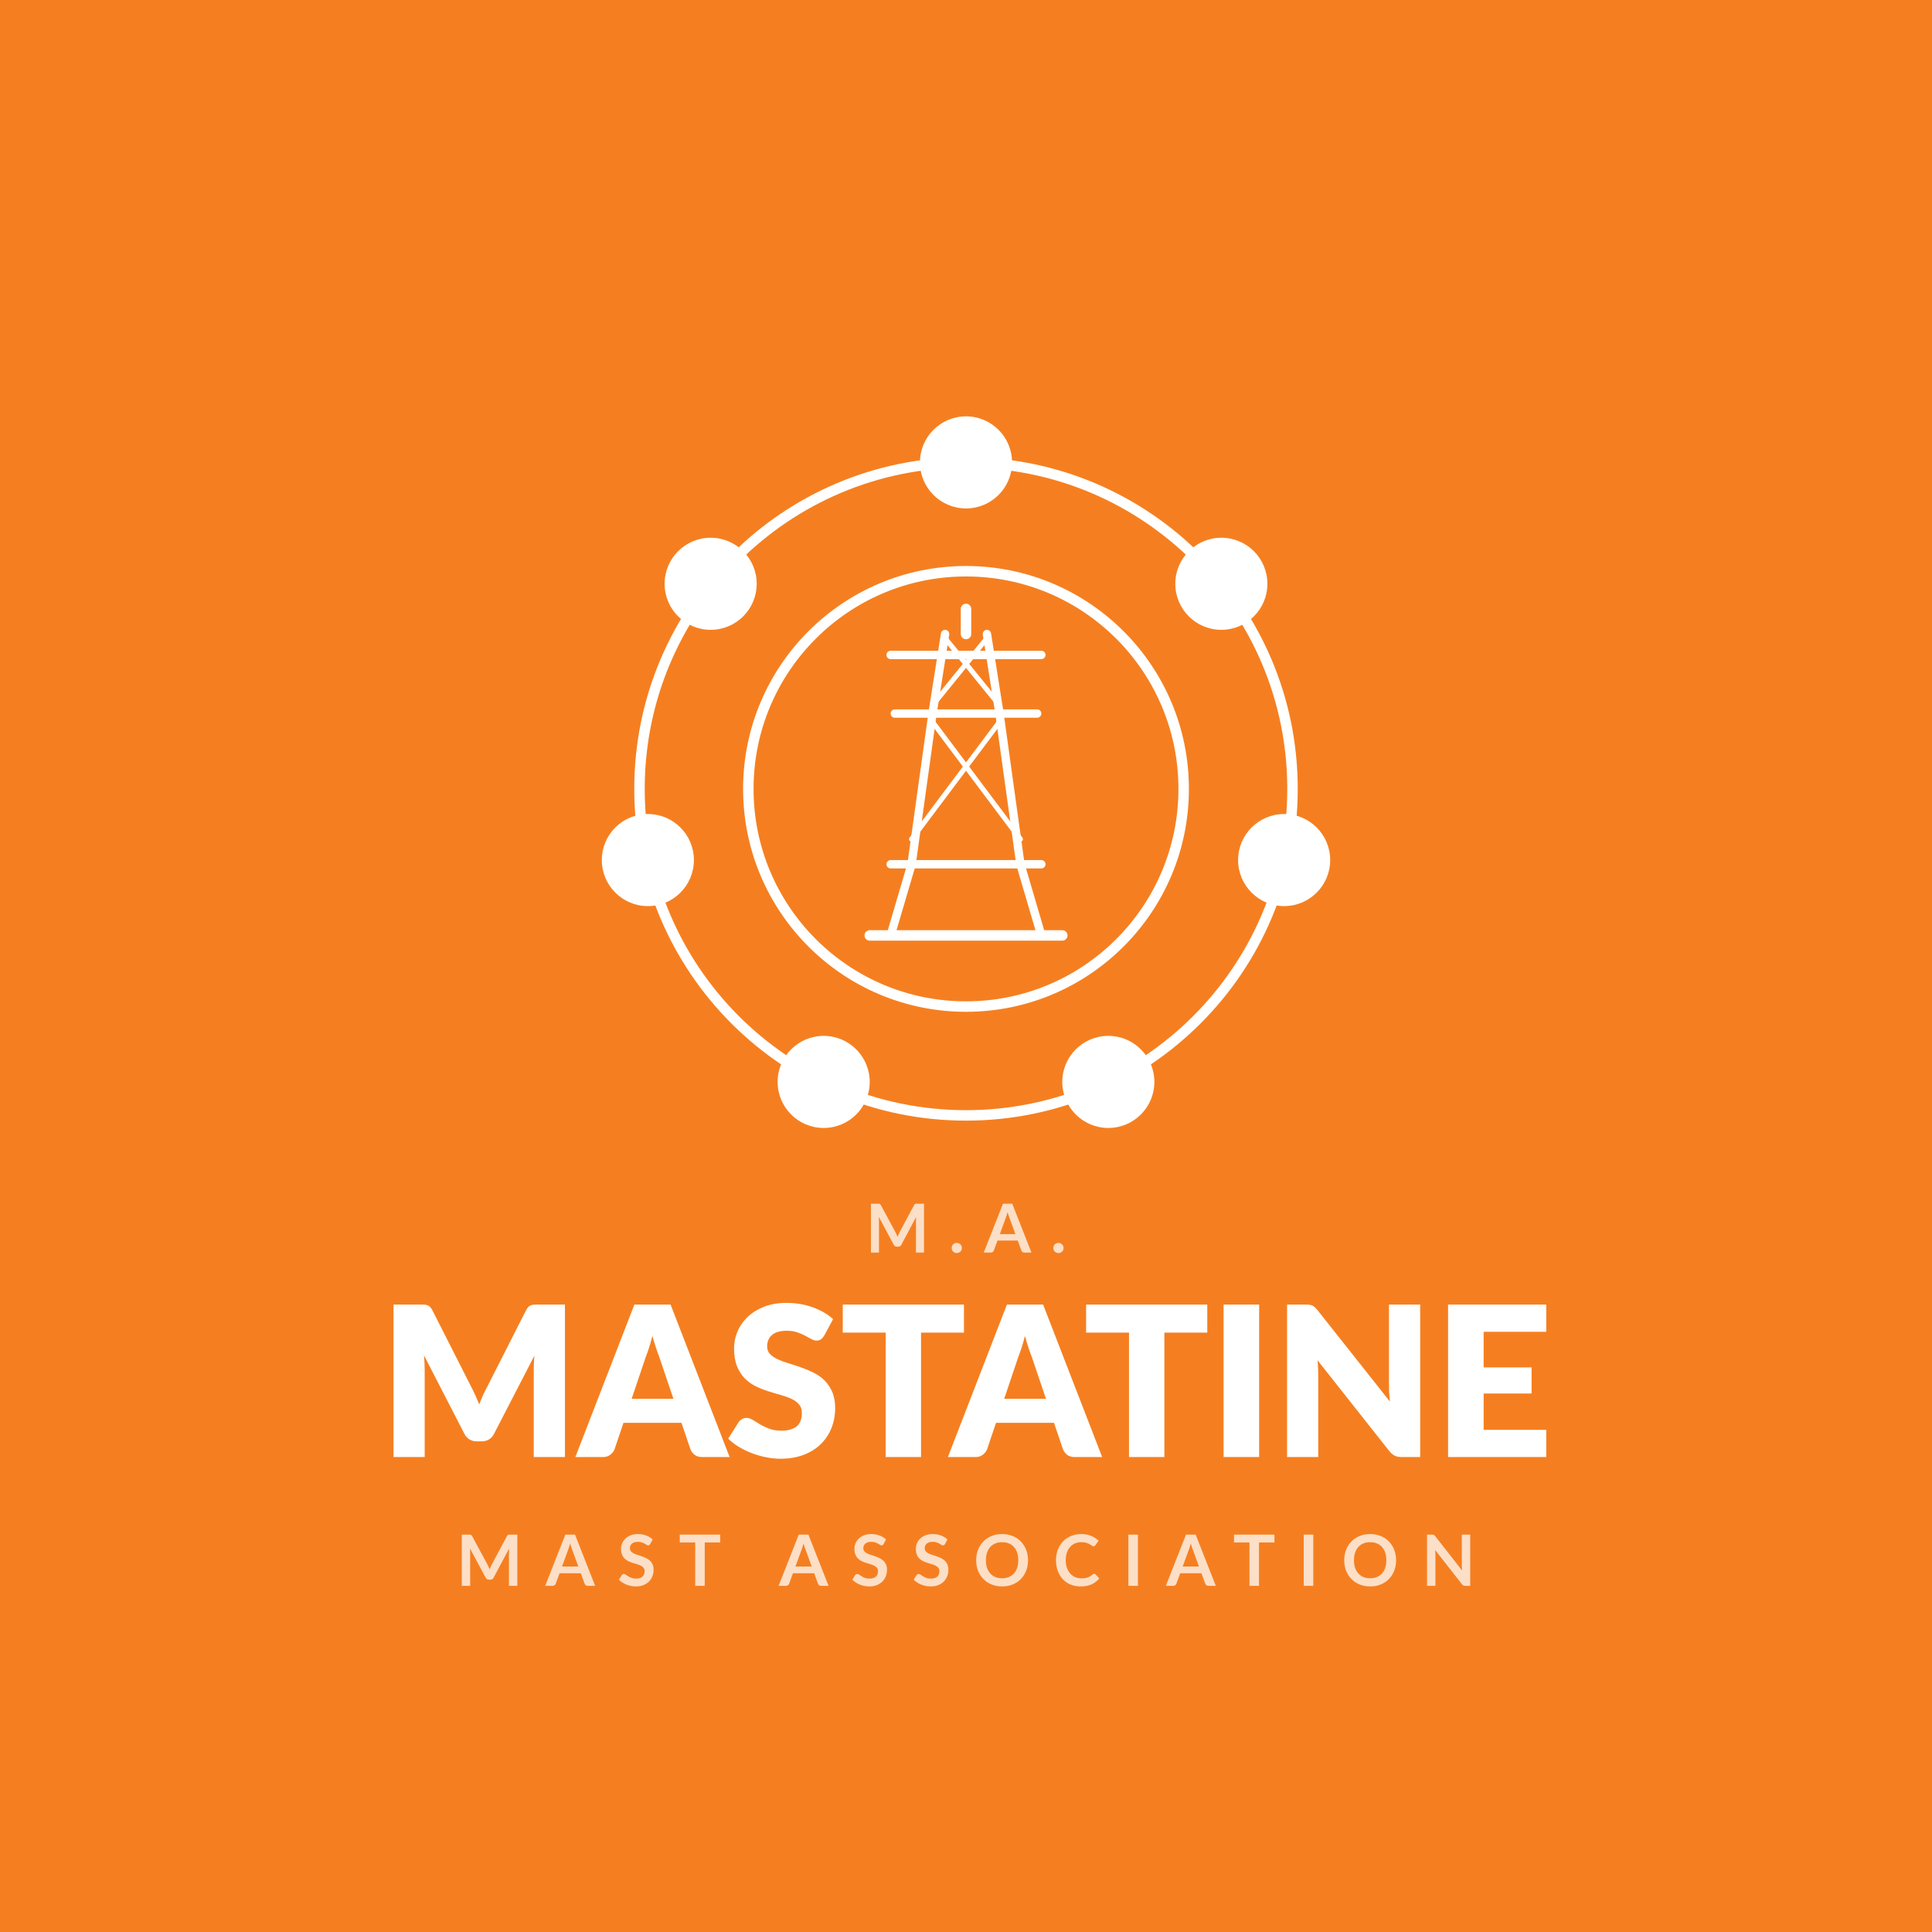
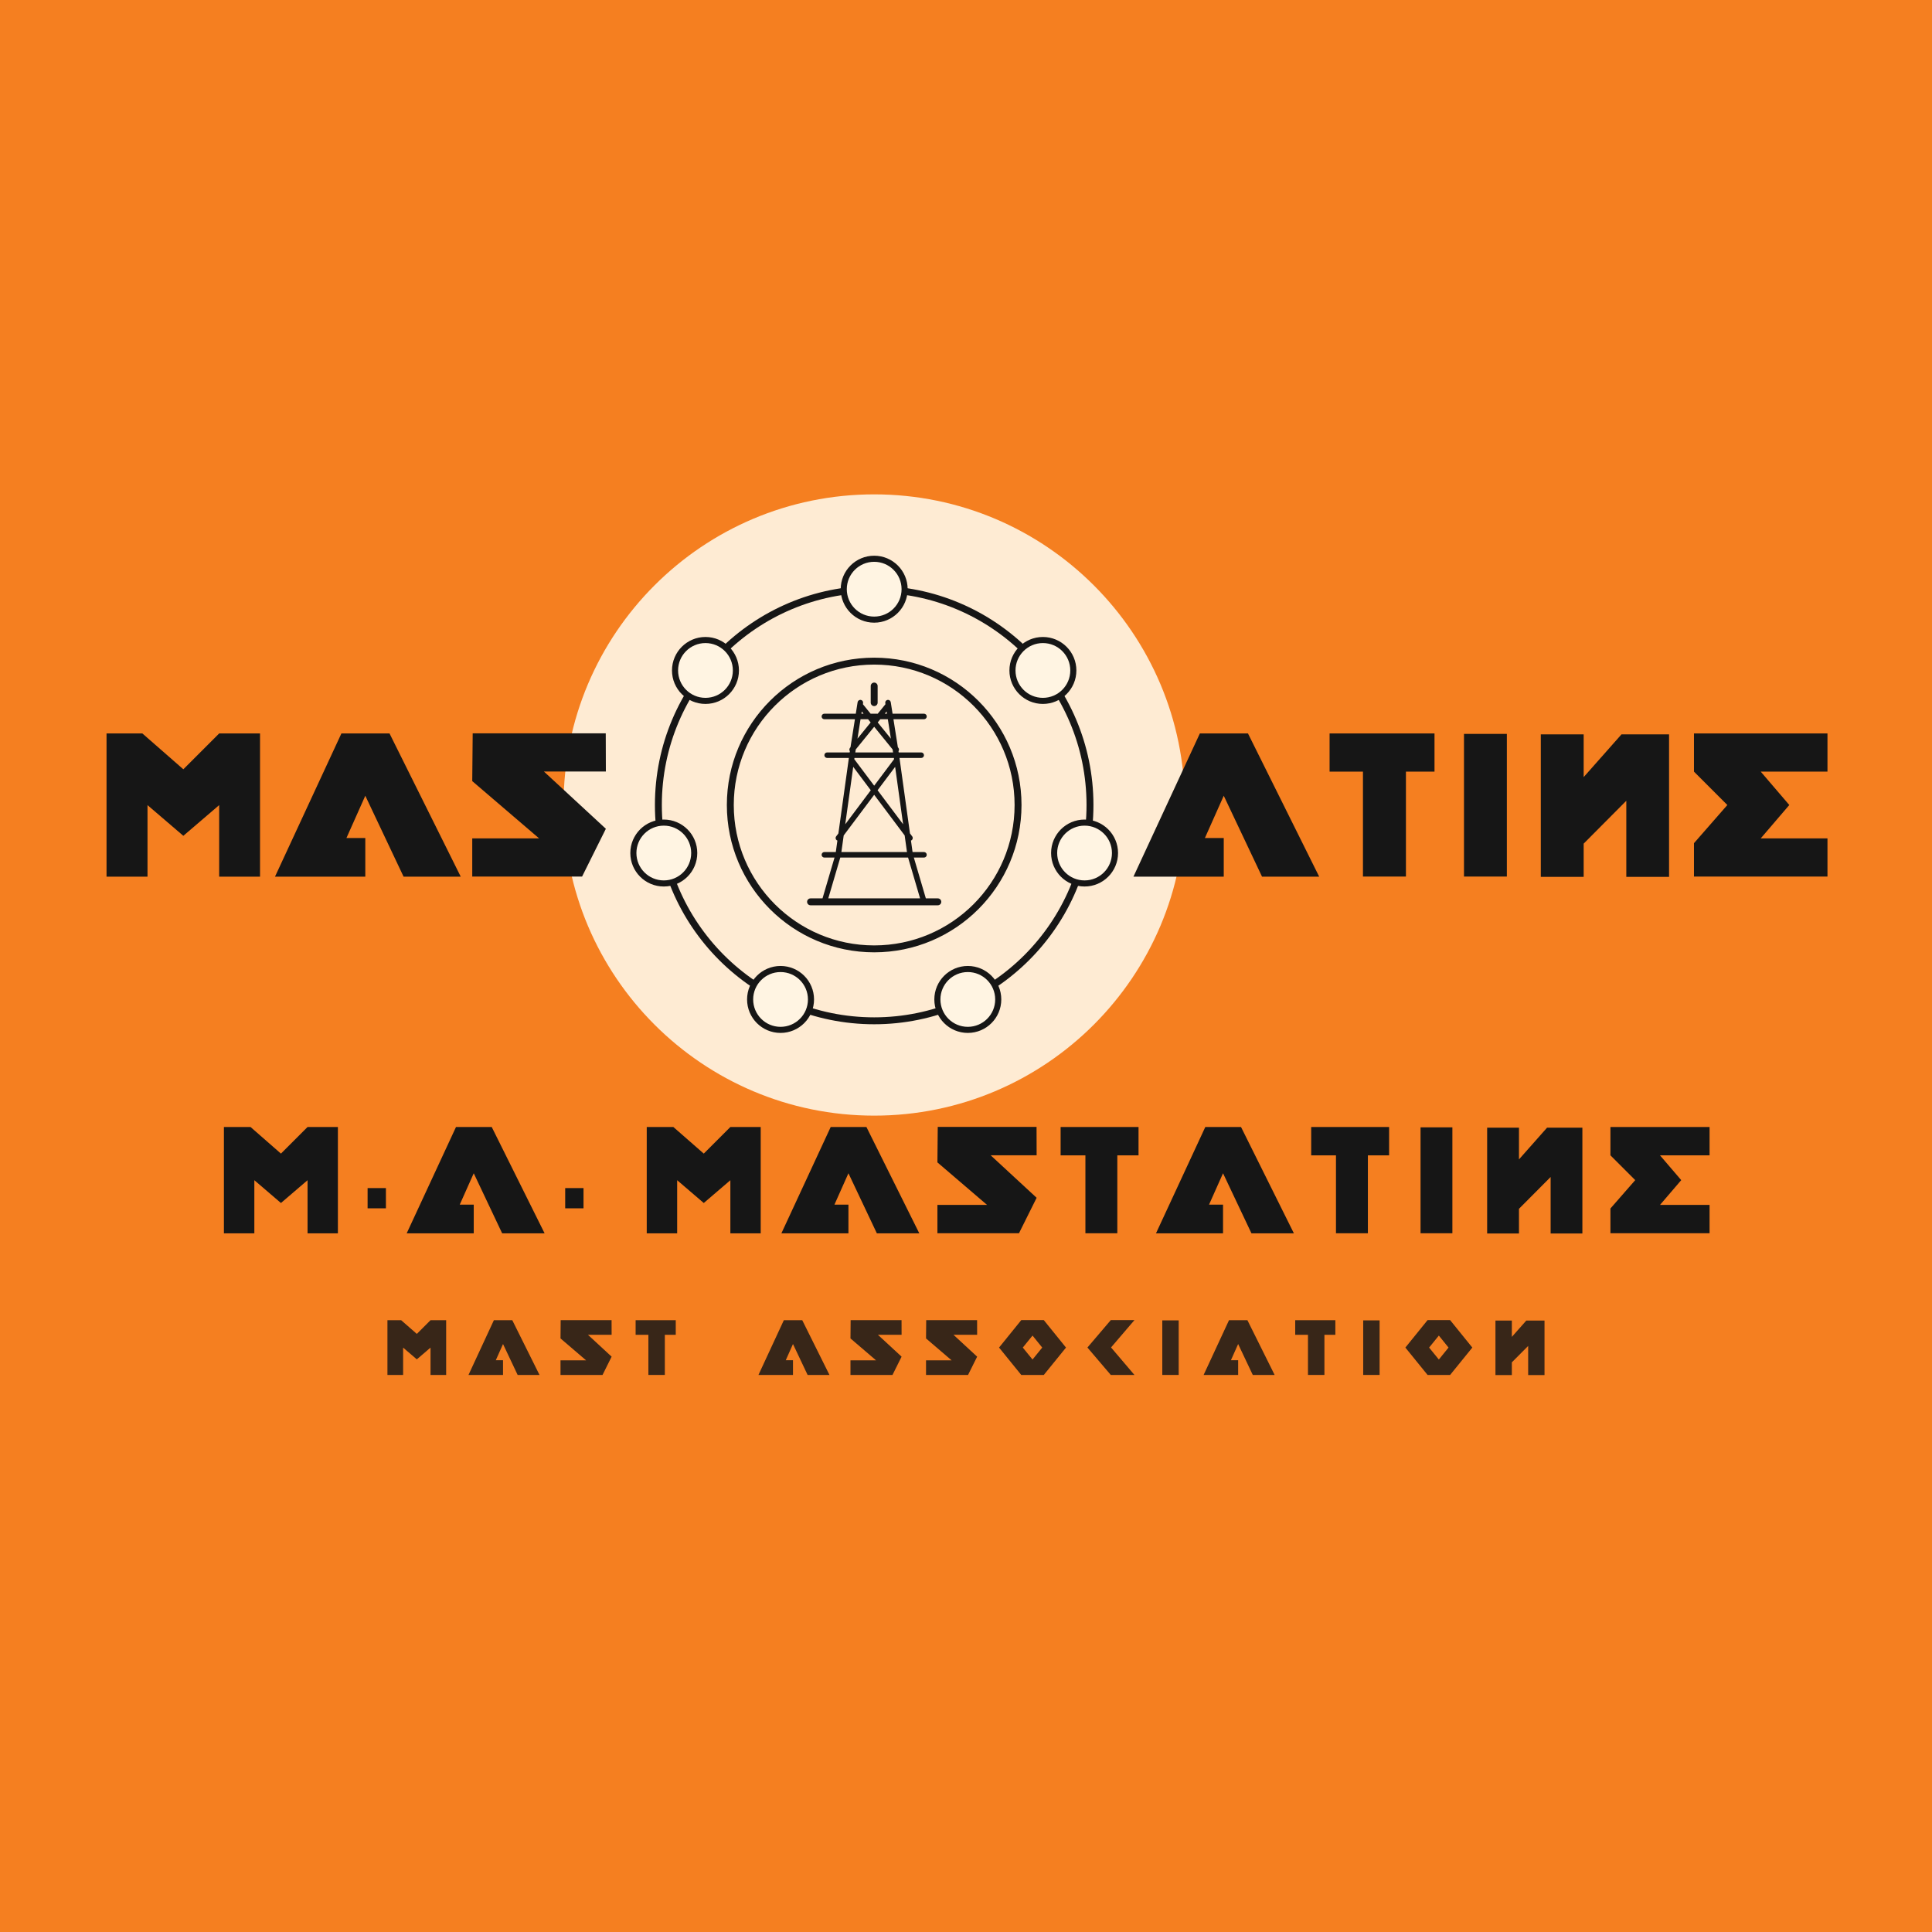
- <svg xmlns="http://www.w3.org/2000/svg" viewBox="0 0 1200 1200" font-family="Lato, Arial, sans-serif">
+ <svg xmlns="http://www.w3.org/2000/svg" viewBox="0 0 1200 1200">
  <rect x="0" y="0" width="1200" height="1200" fill="#f57f20" />
-   <g transform="translate(340,230) scale(2.6)" color="#ffffff">
-     <circle cx="100" cy="100" r="78" fill="none" stroke="currentColor" stroke-width="2.5" />
-     <circle cx="100" cy="100" r="52" fill="none" stroke="currentColor" stroke-width="2.5" />
-     <circle cx="100" cy="22" r="11" fill="currentColor" />
-     <circle cx="161" cy="51" r="11" fill="currentColor" />
-     <circle cx="176" cy="117" r="11" fill="currentColor" />
-     <circle cx="134" cy="170" r="11" fill="currentColor" />
-     <circle cx="66" cy="170" r="11" fill="currentColor" />
-     <circle cx="24" cy="117" r="11" fill="currentColor" />
-     <circle cx="39" cy="51" r="11" fill="currentColor" />
-     <g stroke="currentColor" stroke-linecap="round" stroke-linejoin="round" fill="none">
-       <line x1="100" y1="57" x2="100" y2="63" stroke-width="2.5" />
-       <line x1="82" y1="68" x2="118" y2="68" stroke-width="2" />
-       <line x1="95" y1="63" x2="92" y2="82" stroke-width="2" />
-       <line x1="105" y1="63" x2="108" y2="82" stroke-width="2" />
-       <line x1="95" y1="64" x2="108" y2="80" stroke-width="1.2" />
-       <line x1="105" y1="64" x2="92" y2="80" stroke-width="1.2" />
-       <line x1="83" y1="82" x2="117" y2="82" stroke-width="2" />
-       <line x1="92" y1="82" x2="87" y2="118" stroke-width="2" />
-       <line x1="108" y1="82" x2="113" y2="118" stroke-width="2" />
-       <line x1="92" y1="84" x2="113" y2="112" stroke-width="1.2" />
-       <line x1="108" y1="84" x2="87" y2="112" stroke-width="1.2" />
-       <line x1="82" y1="118" x2="118" y2="118" stroke-width="2" />
-       <line x1="87" y1="118" x2="82" y2="135" stroke-width="2" />
-       <line x1="113" y1="118" x2="118" y2="135" stroke-width="2" />
-       <line x1="77" y1="135" x2="123" y2="135" stroke-width="2.5" />
-     </g>
+   <circle cx="542.97" cy="500" r="192.94" fill="#fff4e2" fill-opacity="0.92" />
+   <path transform="translate(60 455.56) scale(0.06933351 -0.06933351) translate(0 -982)" d="M1098 -301V340L777 65L456 340V-301H89V982H410L777 661L1098 982H1464V-301Z" fill="#161616" />
+   <path transform="translate(172.19 455.56) scale(0.06933351 -0.06933351) translate(0 -982)" d="M1132 -301 789 424 620 45H789V-301H-20L575 982H1006L1644 -301Z" fill="#161616" />
+   <path transform="translate(289.23 455.56) scale(0.06933351 -0.06933351) translate(0 -982)" d="M701 641 1256 128 1043 -300H59V42H658L59 555L63 983H1255L1256 641Z" fill="#161616" />
+   <g transform="translate(542.97 500) scale(1.718454) translate(-100 -100)">
+     <path fill="#161616" fill-rule="evenodd" d="M20.75 100a79.25 79.25 0 1 0 158.5 0a79.25 79.25 0 1 0 -158.5 0ZM23.25 100a76.75 76.75 0 1 0 153.5 0a76.75 76.75 0 1 0 -153.5 0ZM46.75 100a53.25 53.25 0 1 0 106.5 0a53.25 53.25 0 1 0 -106.5 0ZM49.25 100a50.75 50.75 0 1 0 101.5 0a50.75 50.75 0 1 0 -101.5 0Z" />
+     <path fill="#fff4e2" stroke="#161616" stroke-width="2.2" d="M89 22a11 11 0 1 0 22 0a11 11 0 1 0 -22 0ZM149.98 51.37a11 11 0 1 0 22 0a11 11 0 1 0 -22 0ZM165.04 117.36a11 11 0 1 0 22 0a11 11 0 1 0 -22 0ZM122.84 170.28a11 11 0 1 0 22 0a11 11 0 1 0 -22 0ZM55.16 170.28a11 11 0 1 0 22 0a11 11 0 1 0 -22 0ZM12.96 117.36a11 11 0 1 0 22 0a11 11 0 1 0 -22 0ZM28.02 51.37a11 11 0 1 0 22 0a11 11 0 1 0 -22 0Z" />
+     <path fill="#161616" d="M98.75 57L98.75 63A1.25 1.25 0 0 0 101.25 63L101.25 57A1.25 1.25 0 0 0 98.75 57ZM82 69L118 69A1 1 0 0 0 118 67L82 67A1 1 0 0 0 82 69ZM94.01 62.84L91.01 81.84A1 1 0 0 0 92.99 82.16L95.99 63.16A1 1 0 0 0 94.01 62.84ZM104.01 63.16L107.01 82.16A1 1 0 0 0 108.99 81.84L105.99 62.84A1 1 0 0 0 104.01 63.16ZM94.23 64.62L107.23 80.62A0.989 0.989 0 0 0 108.77 79.38L95.77 63.38A0.989 0.989 0 0 0 94.23 64.62ZM104.23 63.38L91.23 79.38A0.989 0.989 0 0 0 92.77 80.62L105.77 64.62A0.989 0.989 0 0 0 104.23 63.38ZM83 83L117 83A1 1 0 0 0 117 81L83 81A1 1 0 0 0 83 83ZM91.01 81.86L86.01 117.86A1 1 0 0 0 87.99 118.14L92.99 82.14A1 1 0 0 0 91.01 81.86ZM107.01 82.14L112.01 118.14A1 1 0 0 0 113.99 117.86L108.99 81.86A1 1 0 0 0 107.01 82.14ZM91.21 84.59L112.21 112.59A0.989 0.989 0 0 0 113.79 111.41L92.79 83.41A0.989 0.989 0 0 0 91.21 84.59ZM107.21 83.41L86.21 111.41A0.989 0.989 0 0 0 87.79 112.59L108.79 84.59A0.989 0.989 0 0 0 107.21 83.41ZM82 119L118 119A1 1 0 0 0 118 117L82 117A1 1 0 0 0 82 119ZM86.04 117.72L81.04 134.72A1 1 0 0 0 82.96 135.28L87.96 118.28A1 1 0 0 0 86.04 117.72ZM112.04 118.28L117.04 135.28A1 1 0 0 0 118.96 134.72L113.96 117.72A1 1 0 0 0 112.04 118.28ZM77 136.25L123 136.25A1.25 1.25 0 0 0 123 133.75L77 133.75A1.25 1.25 0 0 0 77 136.25Z" />
  </g>
-   <text x="600" y="778" text-anchor="middle" font-size="42" font-weight="700" letter-spacing="12" fill="#ffffff" fill-opacity="0.75">M.A.</text>
-   <text x="600" y="905" text-anchor="middle" font-size="130" font-weight="900" letter-spacing="-1" fill="#ffffff">MASTATINE</text>
-   <text x="600" y="985" text-anchor="middle" font-size="44" font-weight="700" letter-spacing="14" fill="#ffffff" fill-opacity="0.75">MAST ASSOCIATION</text>
+   <path transform="translate(705.39 455.56) scale(0.06933351 -0.06933351) translate(0 -982)" d="M1132 -301 789 424 620 45H789V-301H-20L575 982H1006L1644 -301Z" fill="#161616" />
+   <path transform="translate(822.43 455.56) scale(0.06933351 -0.06933351) translate(0 -982)" d="M733 640V-300H348V640H49V982H989V640Z" fill="#161616" />
+   <path transform="translate(898.98 455.56) scale(0.06933351 -0.06933351) translate(0 -982)" d="M149 -300V978H533V-300Z" fill="#161616" />
+   <path transform="translate(950.85 455.56) scale(0.06933351 -0.06933351) translate(0 -982)" d="M855 -303V379L473 -5V-303H89V974H473V591L812 974H1238V-303Z" fill="#161616" />
+   <path transform="translate(1047.37 455.56) scale(0.06933351 -0.06933351) translate(0 -982)" d="M667 640 923 341 667 42H1265V-300H69V-1L368 341L69 640V982H1265V640Z" fill="#161616" />
+   <path transform="translate(134.5 700) scale(0.05148206 -0.05148206) translate(0 -982)" d="M1098 -301V340L777 65L456 340V-301H89V982H410L777 661L1098 982H1464V-301Z" fill="#161616" />
+   <path transform="translate(223.74 700) scale(0.05148206 -0.05148206) translate(0 -982)" d="M89 1V245H310V1Z" fill="#161616" />
+   <path transform="translate(253.63 700) scale(0.05148206 -0.05148206) translate(0 -982)" d="M1132 -301 789 424 620 45H789V-301H-20L575 982H1006L1644 -301Z" fill="#161616" />
+   <path transform="translate(346.47 700) scale(0.05148206 -0.05148206) translate(0 -982)" d="M89 1V245H310V1Z" fill="#161616" />
+   <path transform="translate(397.12 700) scale(0.05148206 -0.05148206) translate(0 -982)" d="M1098 -301V340L777 65L456 340V-301H89V982H410L777 661L1098 982H1464V-301Z" fill="#161616" />
+   <path transform="translate(486.36 700) scale(0.05148206 -0.05148206) translate(0 -982)" d="M1132 -301 789 424 620 45H789V-301H-20L575 982H1006L1644 -301Z" fill="#161616" />
+   <path transform="translate(579.21 700) scale(0.05148206 -0.05148206) translate(0 -982)" d="M701 641 1256 128 1043 -300H59V42H658L59 555L63 983H1255L1256 641Z" fill="#161616" />
+   <path transform="translate(656.25 700) scale(0.05148206 -0.05148206) translate(0 -982)" d="M733 640V-300H348V640H49V982H989V640Z" fill="#161616" />
+   <path transform="translate(719.03 700) scale(0.05148206 -0.05148206) translate(0 -982)" d="M1132 -301 789 424 620 45H789V-301H-20L575 982H1006L1644 -301Z" fill="#161616" />
+   <path transform="translate(811.88 700) scale(0.05148206 -0.05148206) translate(0 -982)" d="M733 640V-300H348V640H49V982H989V640Z" fill="#161616" />
+   <path transform="translate(874.66 700) scale(0.05148206 -0.05148206) translate(0 -982)" d="M149 -300V978H533V-300Z" fill="#161616" />
+   <path transform="translate(919.11 700) scale(0.05148206 -0.05148206) translate(0 -982)" d="M855 -303V379L473 -5V-303H89V974H473V591L812 974H1238V-303Z" fill="#161616" />
+   <path transform="translate(996.72 700) scale(0.05148206 -0.05148206) translate(0 -982)" d="M667 640 923 341 667 42H1265V-300H69V-1L368 341L69 640V982H1265V640Z" fill="#161616" />
+   <g opacity="0.85">
+     <path transform="translate(238.29 820) scale(0.02652106 -0.02652106) translate(0 -982)" d="M1098 -301V340L777 65L456 340V-301H89V982H410L777 661L1098 982H1464V-301Z" fill="#161616" />
+     <path transform="translate(291.51 820) scale(0.02652106 -0.02652106) translate(0 -982)" d="M1132 -301 789 424 620 45H789V-301H-20L575 982H1006L1644 -301Z" fill="#161616" />
+     <path transform="translate(346.58 820) scale(0.02652106 -0.02652106) translate(0 -982)" d="M701 641 1256 128 1043 -300H59V42H658L59 555L63 983H1255L1256 641Z" fill="#161616" />
+     <path transform="translate(393.5 820) scale(0.02652106 -0.02652106) translate(0 -982)" d="M733 640V-300H348V640H49V982H989V640Z" fill="#161616" />
+     <path transform="translate(471.61 820) scale(0.02652106 -0.02652106) translate(0 -982)" d="M1132 -301 789 424 620 45H789V-301H-20L575 982H1006L1644 -301Z" fill="#161616" />
+     <path transform="translate(526.68 820) scale(0.02652106 -0.02652106) translate(0 -982)" d="M701 641 1256 128 1043 -300H59V42H658L59 555L63 983H1255L1256 641Z" fill="#161616" />
+     <path transform="translate(573.61 820) scale(0.02652106 -0.02652106) translate(0 -982)" d="M701 641 1256 128 1043 -300H59V42H658L59 555L63 983H1255L1256 641Z" fill="#161616" />
+     <path transform="translate(620.53 820) scale(0.02652106 -0.02652106) translate(0 -982)" d="M1048 -300H1024H520L0 341L520 984H545H1048L1568 341ZM784 61 1011 341 784 622 556 341Z" fill="#161616" />
+     <path transform="translate(674.12 820) scale(0.02652106 -0.02652106) translate(0 -982)" d="M1150 -300H596L49 342L596 984H1150L602 344Z" fill="#161616" />
+     <path transform="translate(717.97 820) scale(0.02652106 -0.02652106) translate(0 -982)" d="M149 -300V978H533V-300Z" fill="#161616" />
+     <path transform="translate(748.11 820) scale(0.02652106 -0.02652106) translate(0 -982)" d="M1132 -301 789 424 620 45H789V-301H-20L575 982H1006L1644 -301Z" fill="#161616" />
+     <path transform="translate(803.18 820) scale(0.02652106 -0.02652106) translate(0 -982)" d="M733 640V-300H348V640H49V982H989V640Z" fill="#161616" />
+     <path transform="translate(842.76 820) scale(0.02652106 -0.02652106) translate(0 -982)" d="M149 -300V978H533V-300Z" fill="#161616" />
+     <path transform="translate(872.9 820) scale(0.02652106 -0.02652106) translate(0 -982)" d="M1048 -300H1024H520L0 341L520 984H545H1048L1568 341ZM784 61 1011 341 784 622 556 341Z" fill="#161616" />
+     <path transform="translate(926.49 820) scale(0.02652106 -0.02652106) translate(0 -982)" d="M855 -303V379L473 -5V-303H89V974H473V591L812 974H1238V-303Z" fill="#161616" />
+   </g>
</svg>
